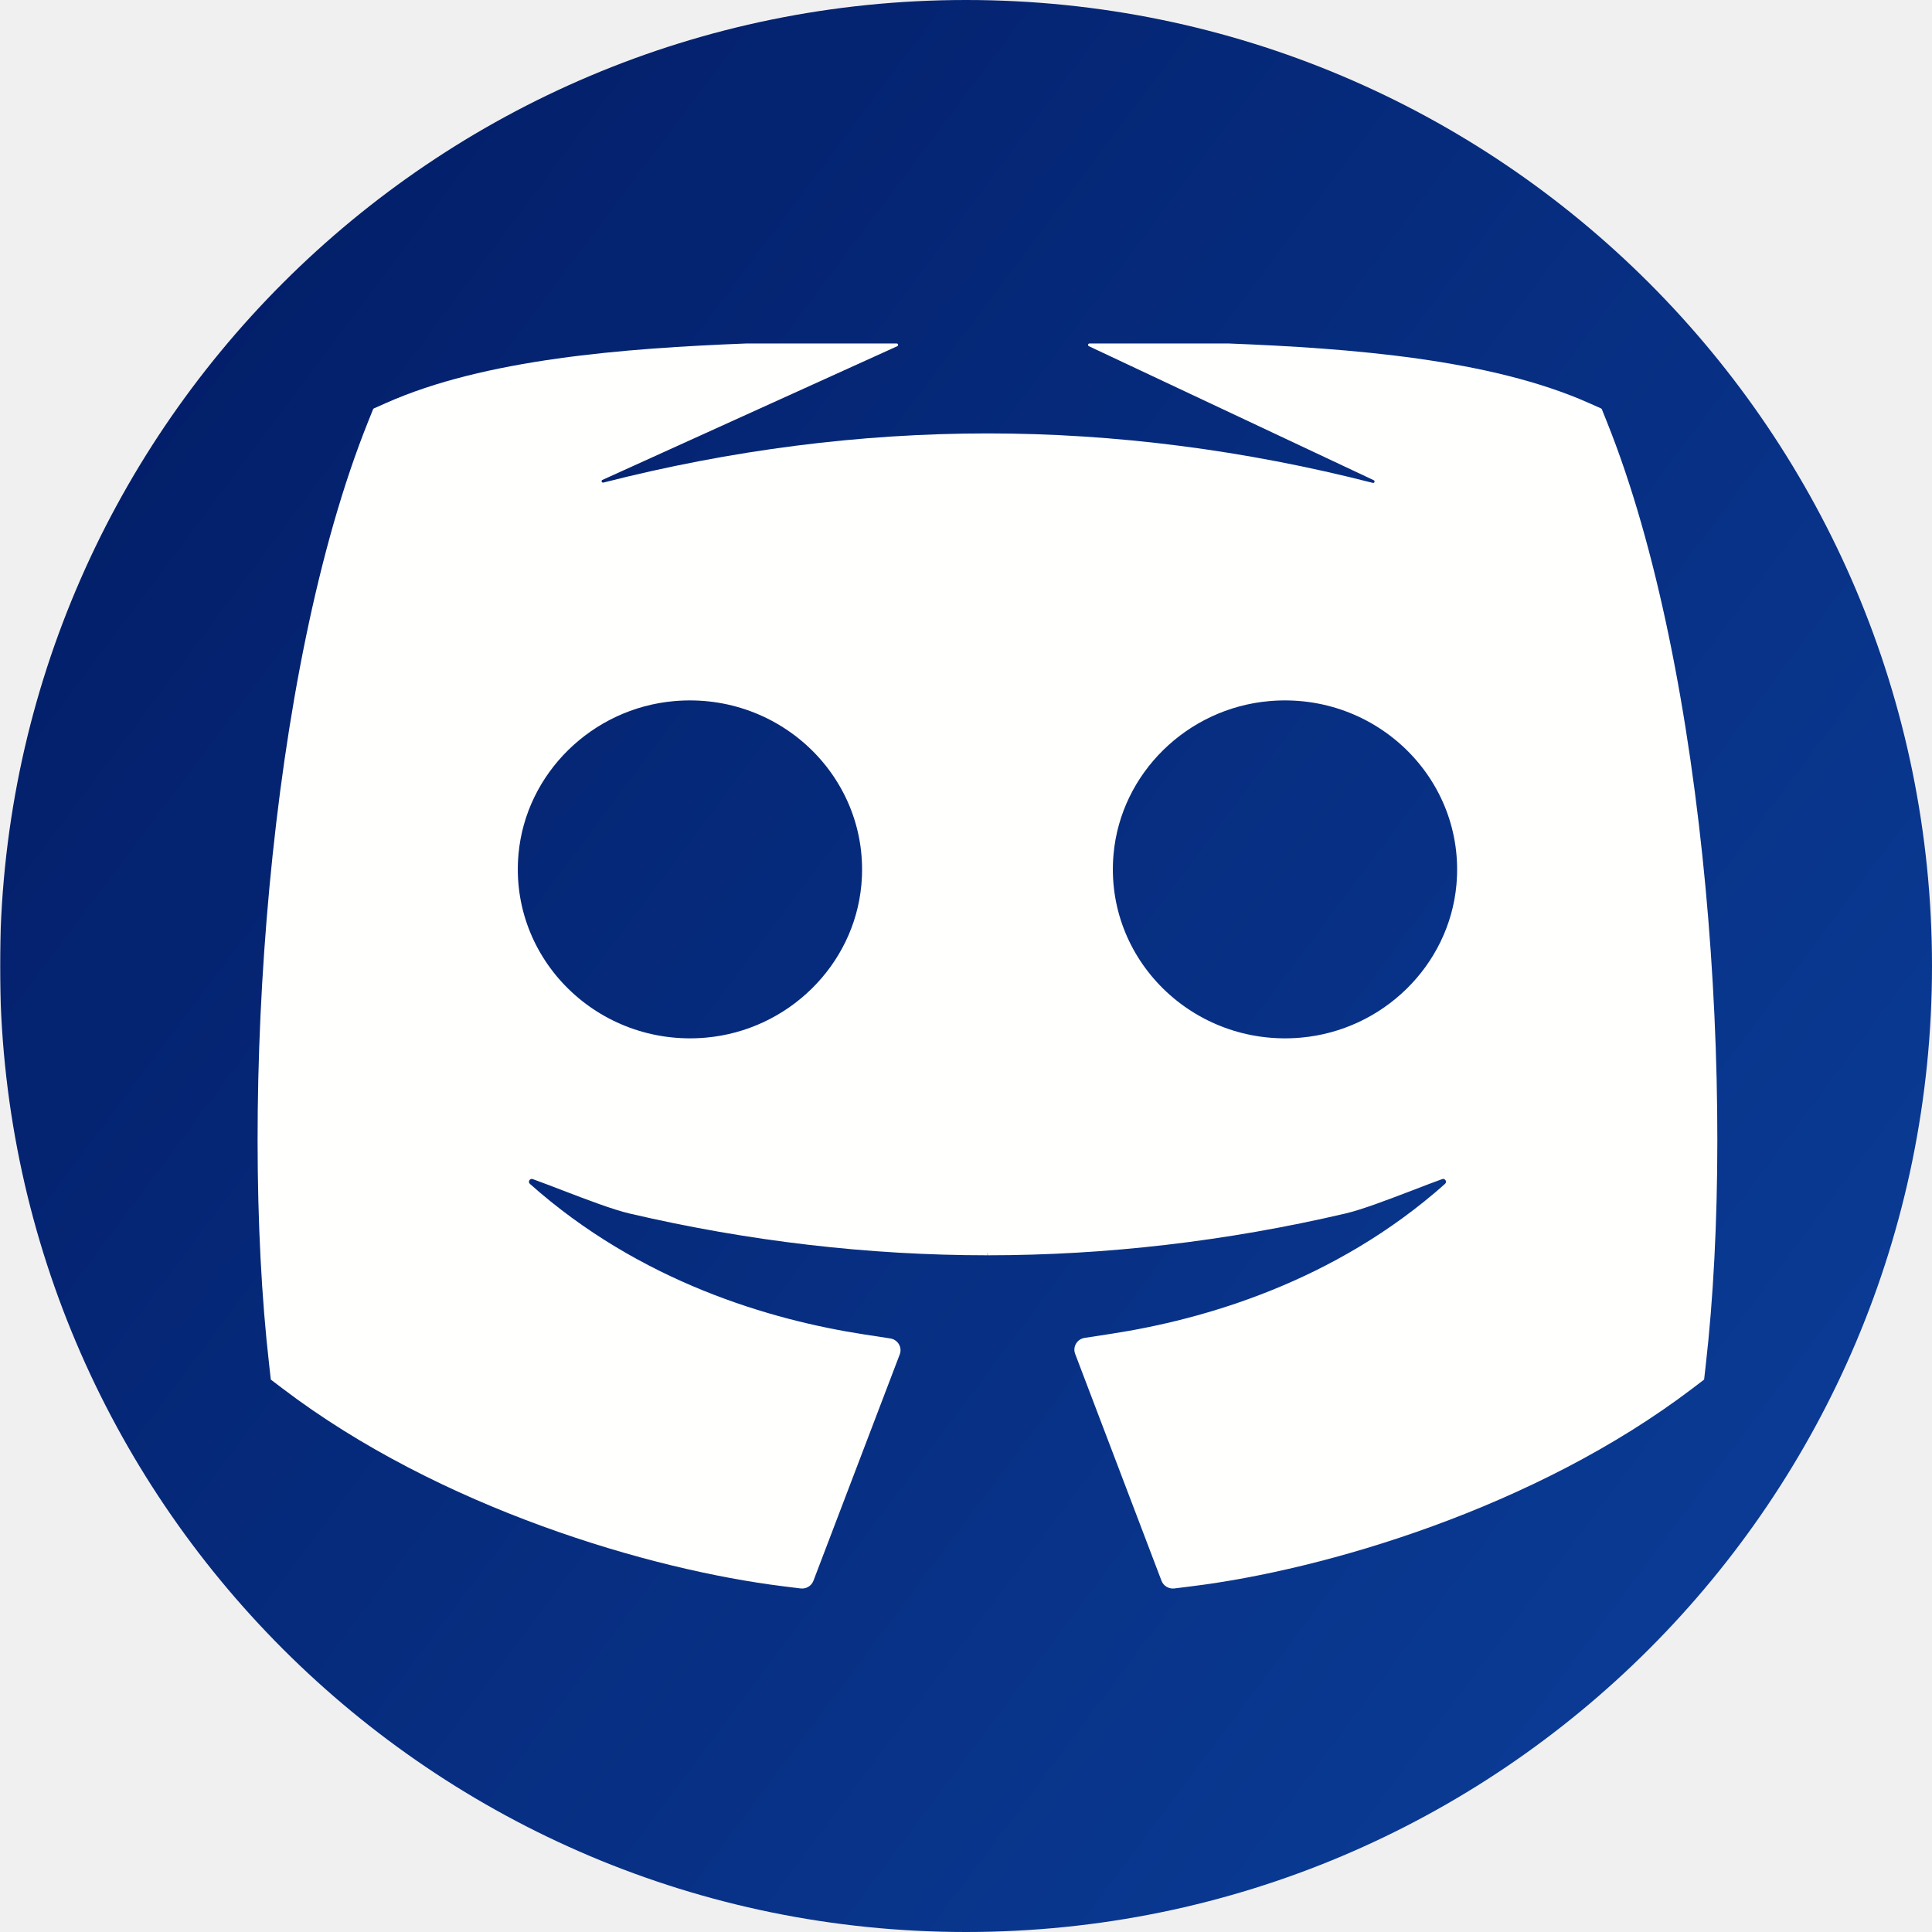
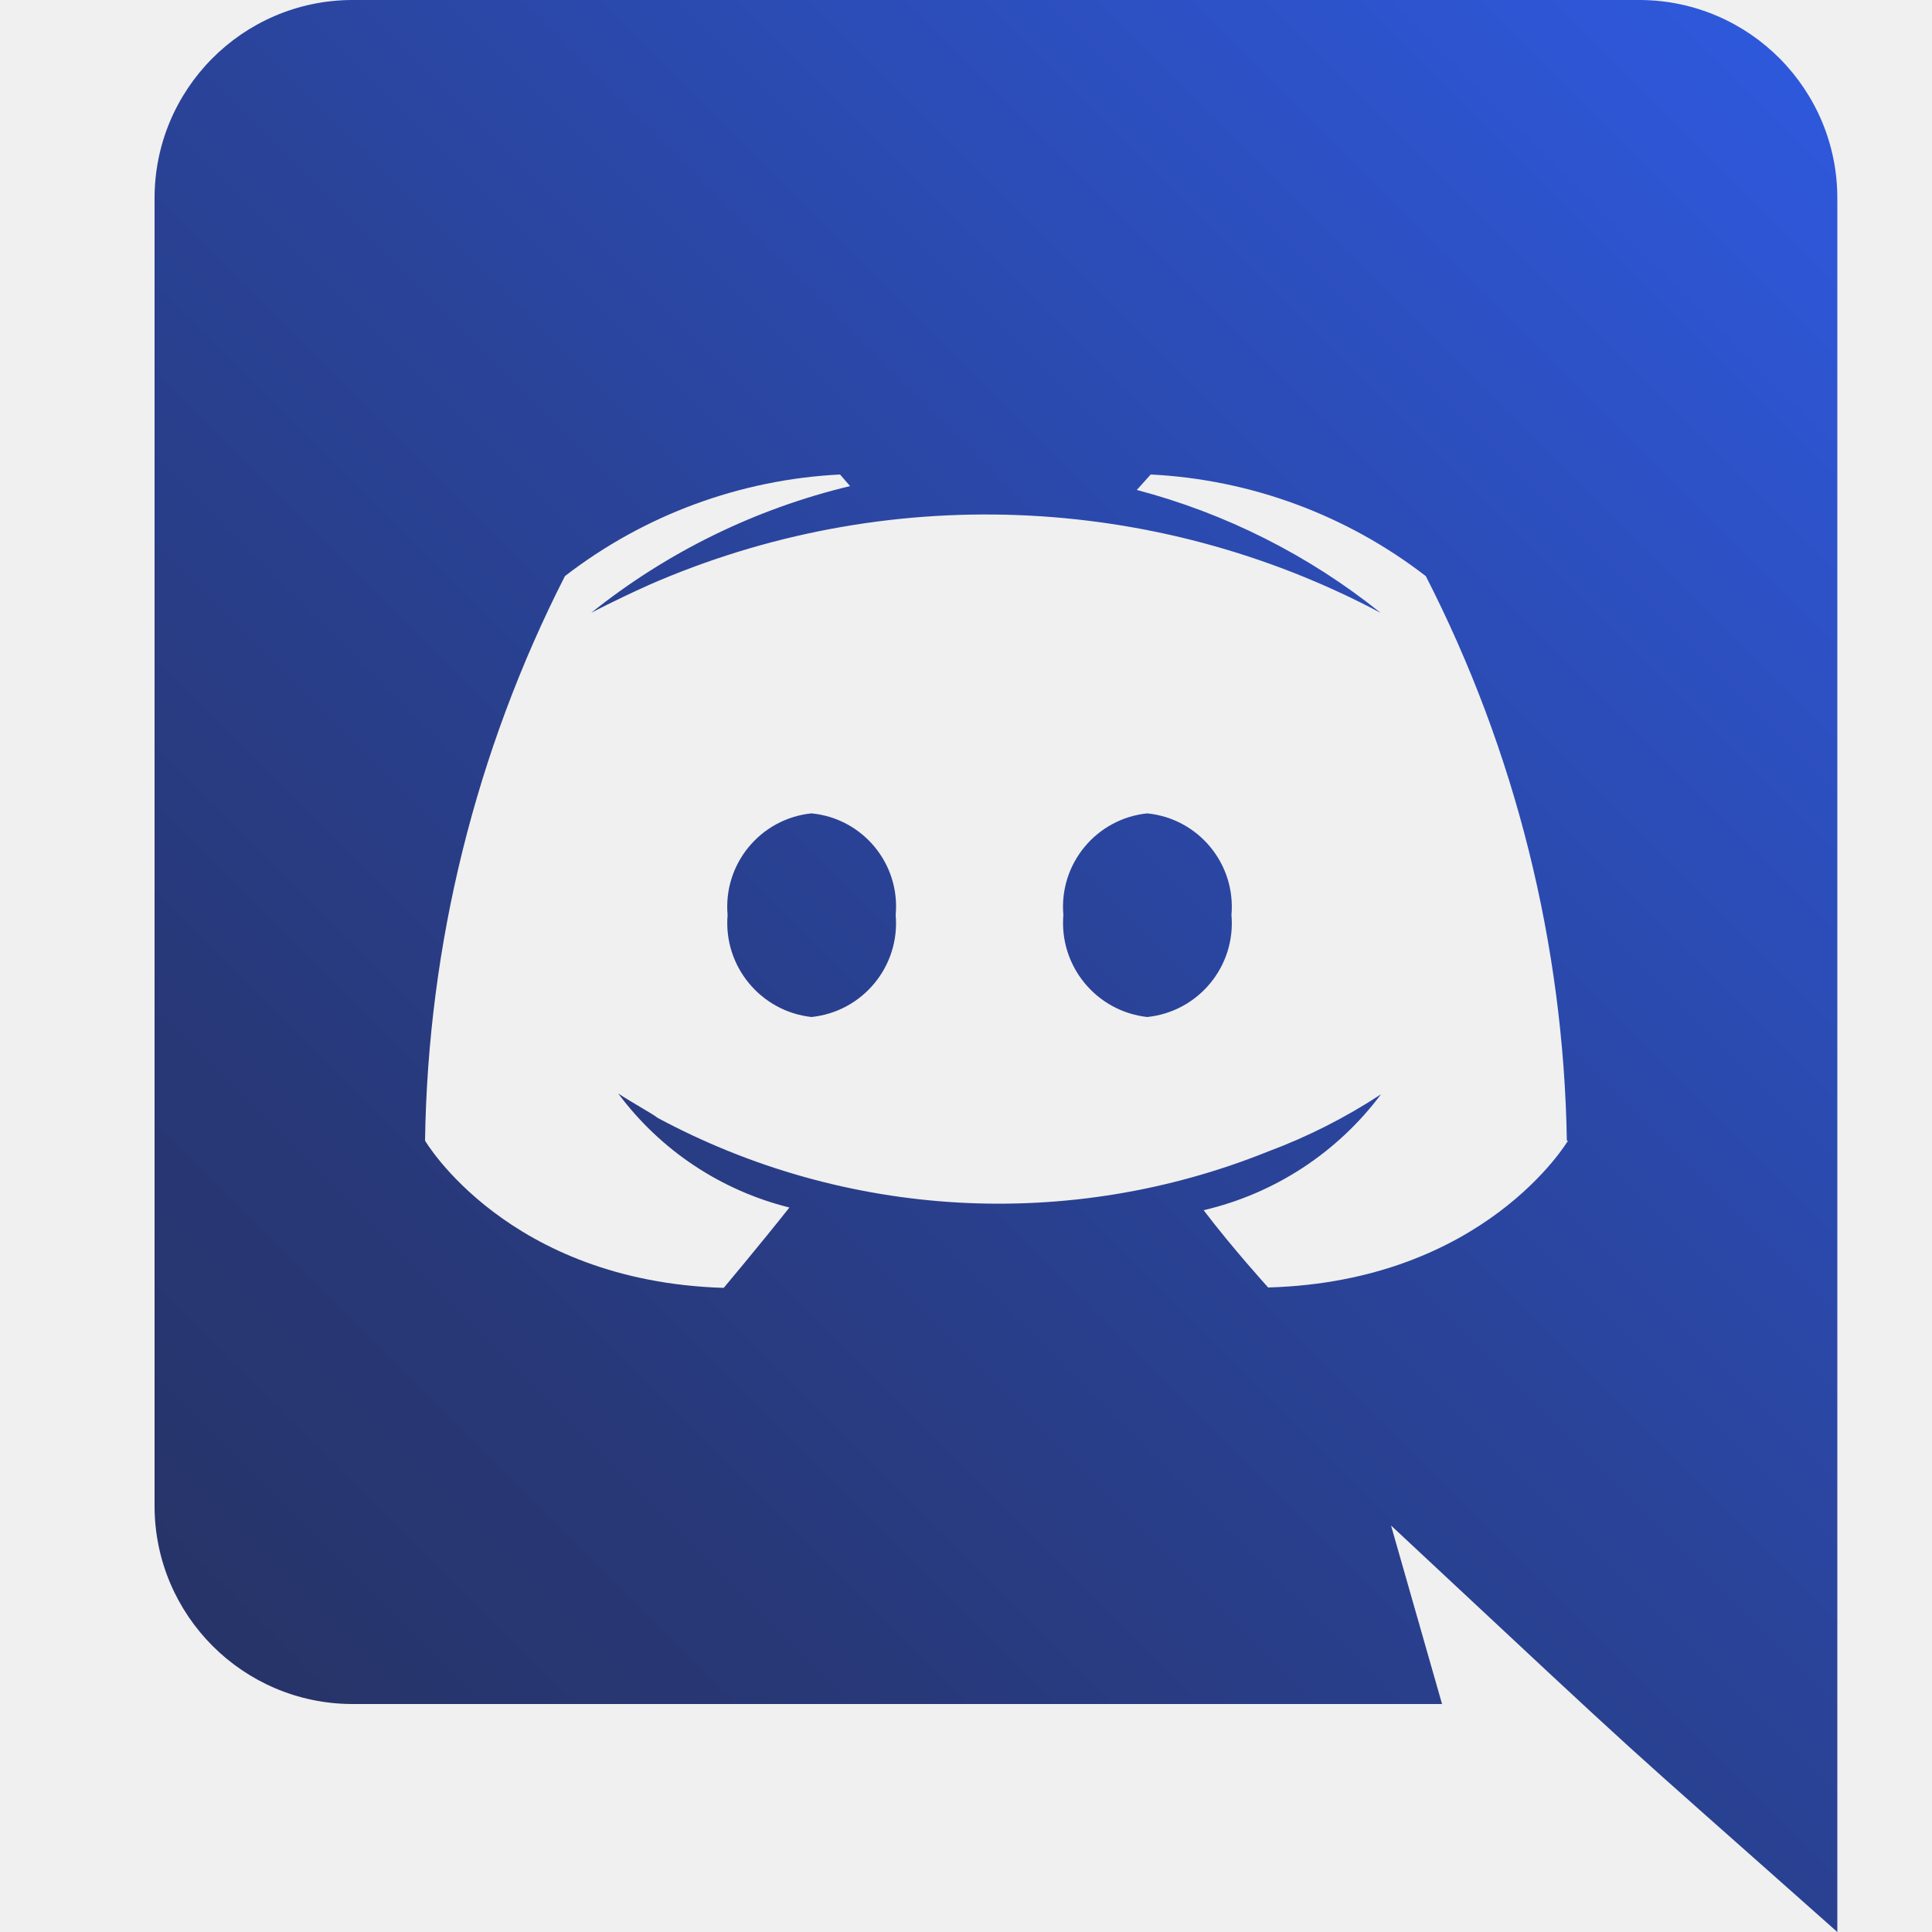
- <svg xmlns="http://www.w3.org/2000/svg" width="45" height="45" viewBox="0 0 45 45" version="1.1">
-   <g id="Canvas" fill="none">
-     <g id="discord copy">
-       <g id="Group 3">
-         <mask id="mask0" mask-type="alpha" maskUnits="userSpaceOnUse" x="0" y="0" width="46" height="45">
-           <path id="Clip 2" fill-rule="evenodd" clip-rule="evenodd" d="M 0 0L 44.995 0L 44.995 45L 0 45L 0 0Z" transform="translate(0.00537109 0)" fill="white" />
-         </mask>
-         <g mask="url(#mask0)">
-           <path id="Fill 1" fill-rule="evenodd" clip-rule="evenodd" d="M 45 22.5C 45 34.926 34.926 45 22.5 45C 10.074 45 0 34.926 0 22.5C 0 10.074 10.074 0 22.5 0C 34.926 0 45 10.074 45 22.5Z" fill="url(#paint0_linear)" />
-         </g>
+ <svg xmlns="http://www.w3.org/2000/svg" id="Layer_1" data-name="Layer 1" viewBox="0 0 50 50">
+   <defs>
+     <style>.cls-1{fill:url(#linear-gradient);}</style>
+     <linearGradient id="linear-gradient" x1="7.59" y1="44.69" x2="48.41" y2="3.86" gradientUnits="userSpaceOnUse">
+       <stop offset="0" stop-color="#273469" />
+       <stop offset="0.18" stop-color="#283877" />
+       <stop offset="0.51" stop-color="#2a449b" />
+       <stop offset="0.95" stop-color="#2e56d5" />
+       <stop offset="1" stop-color="#2e58db" />
+     </linearGradient>
+   </defs>
+   <g id="Page-1">
+     <g id="iPhone-8">
+       <g id="Discord-_1_" data-name="Discord-(1)">
+         <path id="path-2" class="cls-1" d="M31.87,23.68a2.44,2.44,0,0,1-2.18,2.64,2.45,2.45,0,0,1-2.17-2.64,2.43,2.43,0,0,1,2.17-2.63A2.43,2.43,0,0,1,31.87,23.68ZM21,21.05a2.43,2.43,0,0,0-2.17,2.63A2.45,2.45,0,0,0,21,26.32a2.44,2.44,0,0,0,2.18-2.64A2.42,2.42,0,0,0,21,21.05ZM47.55,5.15V50C41.28,44.43,43.28,46.28,36,39.48l1.32,4.62H9.1A5.13,5.13,0,0,1,4,39V5.15A5.13,5.13,0,0,1,9.1,0H42.45A5.13,5.13,0,0,1,47.55,5.15Zm-7,24.37a33.27,33.27,0,0,0-3.65-14.61,12.68,12.68,0,0,0-7.12-2.63l-.36.4a17,17,0,0,1,6.31,3.18,21.77,21.77,0,0,0-18.94-.72c-.93.42-1.49.72-1.49.72A17.09,17.09,0,0,1,22,12.58l-.26-.3a12.68,12.68,0,0,0-7.12,2.63A33.27,33.27,0,0,0,11,29.52s2.13,3.64,7.73,3.81c0,0,.94-1.12,1.7-2.08A7.89,7.89,0,0,1,16,28.3c.38.25,1,.59,1,.62a18.66,18.66,0,0,0,15.82.88,14.6,14.6,0,0,0,2.92-1.48,8,8,0,0,1-4.59,3c.76,1,1.67,2,1.67,2C38.43,33.16,40.58,29.52,40.58,29.52Z" />
      </g>
-       <path id="Fill 4" fill-rule="evenodd" clip-rule="evenodd" d="M 24.296 16.169C 21.798 16.388 19.714 14.342 19.937 11.891C 20.107 10.011 21.649 8.498 23.564 8.33C 26.061 8.112 28.145 10.157 27.923 12.609C 27.752 14.488 26.211 16.001 24.296 16.169ZM 10.437 16.169C 7.939 16.388 5.855 14.342 6.077 11.891C 6.248 10.011 7.79 8.498 9.704 8.33C 12.202 8.112 14.286 10.157 14.063 12.609C 13.893 14.488 12.351 16.001 10.437 16.169ZM 31.422 1.811L 31.31 1.532C 31.307 1.524 31.3 1.517 31.292 1.513L 31.013 1.389C 28.716 0.365 25.475 0.112 22.608 0L 19.378 0C 19.341 0 19.33 0.048 19.363 0.064L 25.997 3.185C 26.034 3.203 26.014 3.258 25.974 3.247C 22.99 2.483 19.976 2.095 17 2.095C 14.034 2.095 11.03 2.48 8.055 3.24C 8.015 3.25 7.994 3.195 8.032 3.178L 14.899 0.064C 14.932 0.049 14.921 0 14.884 0L 11.393 0C 8.525 0.112 5.284 0.365 2.987 1.389L 2.708 1.513C 2.7 1.517 2.693 1.524 2.69 1.532L 2.578 1.811C 0.226 7.66 -0.442 17.587 0.271 23.806L 0.308 24.133L 0.572 24.334C 4.246 27.13 9.157 28.567 12.247 28.948L 12.646 28.998C 12.776 29.014 12.9 28.94 12.946 28.82L 14.957 23.546C 15.02 23.382 14.913 23.202 14.737 23.175L 14.12 23.08C 11.968 22.748 8.919 21.869 6.343 19.575C 6.288 19.526 6.341 19.438 6.41 19.464C 6.62 19.54 6.851 19.629 7.088 19.72C 7.671 19.943 8.273 20.174 8.667 20.266C 11.43 20.911 14.231 21.238 17 21.238L 17 21.189L 17.006 21.189L 17.006 21.238C 19.769 21.238 22.571 20.911 25.333 20.266C 25.727 20.174 26.329 19.943 26.912 19.72C 27.15 19.628 27.38 19.54 27.59 19.464C 27.659 19.438 27.712 19.526 27.657 19.575C 25.09 21.859 22.037 22.736 19.88 23.067L 19.263 23.162C 19.087 23.189 18.98 23.369 19.042 23.533L 21.054 28.82C 21.1 28.94 21.224 29.014 21.354 28.998L 21.753 28.948C 24.843 28.567 29.754 27.13 33.428 24.334L 33.692 24.133L 33.729 23.806C 34.442 17.587 33.774 7.659 31.422 1.811Z" transform="translate(6 8)" fill="#FFFFFE" />
    </g>
  </g>
-   <defs>
-     <linearGradient id="paint0_linear" x2="1" gradientUnits="userSpaceOnUse" gradientTransform="matrix(89.4656 75.1584 -75.1584 89.4656 -11.9759 -2.5632)">
-       <stop stop-color="#001358" />
-       <stop offset="1" stop-color="#125AC4" />
-     </linearGradient>
-   </defs>
</svg>
